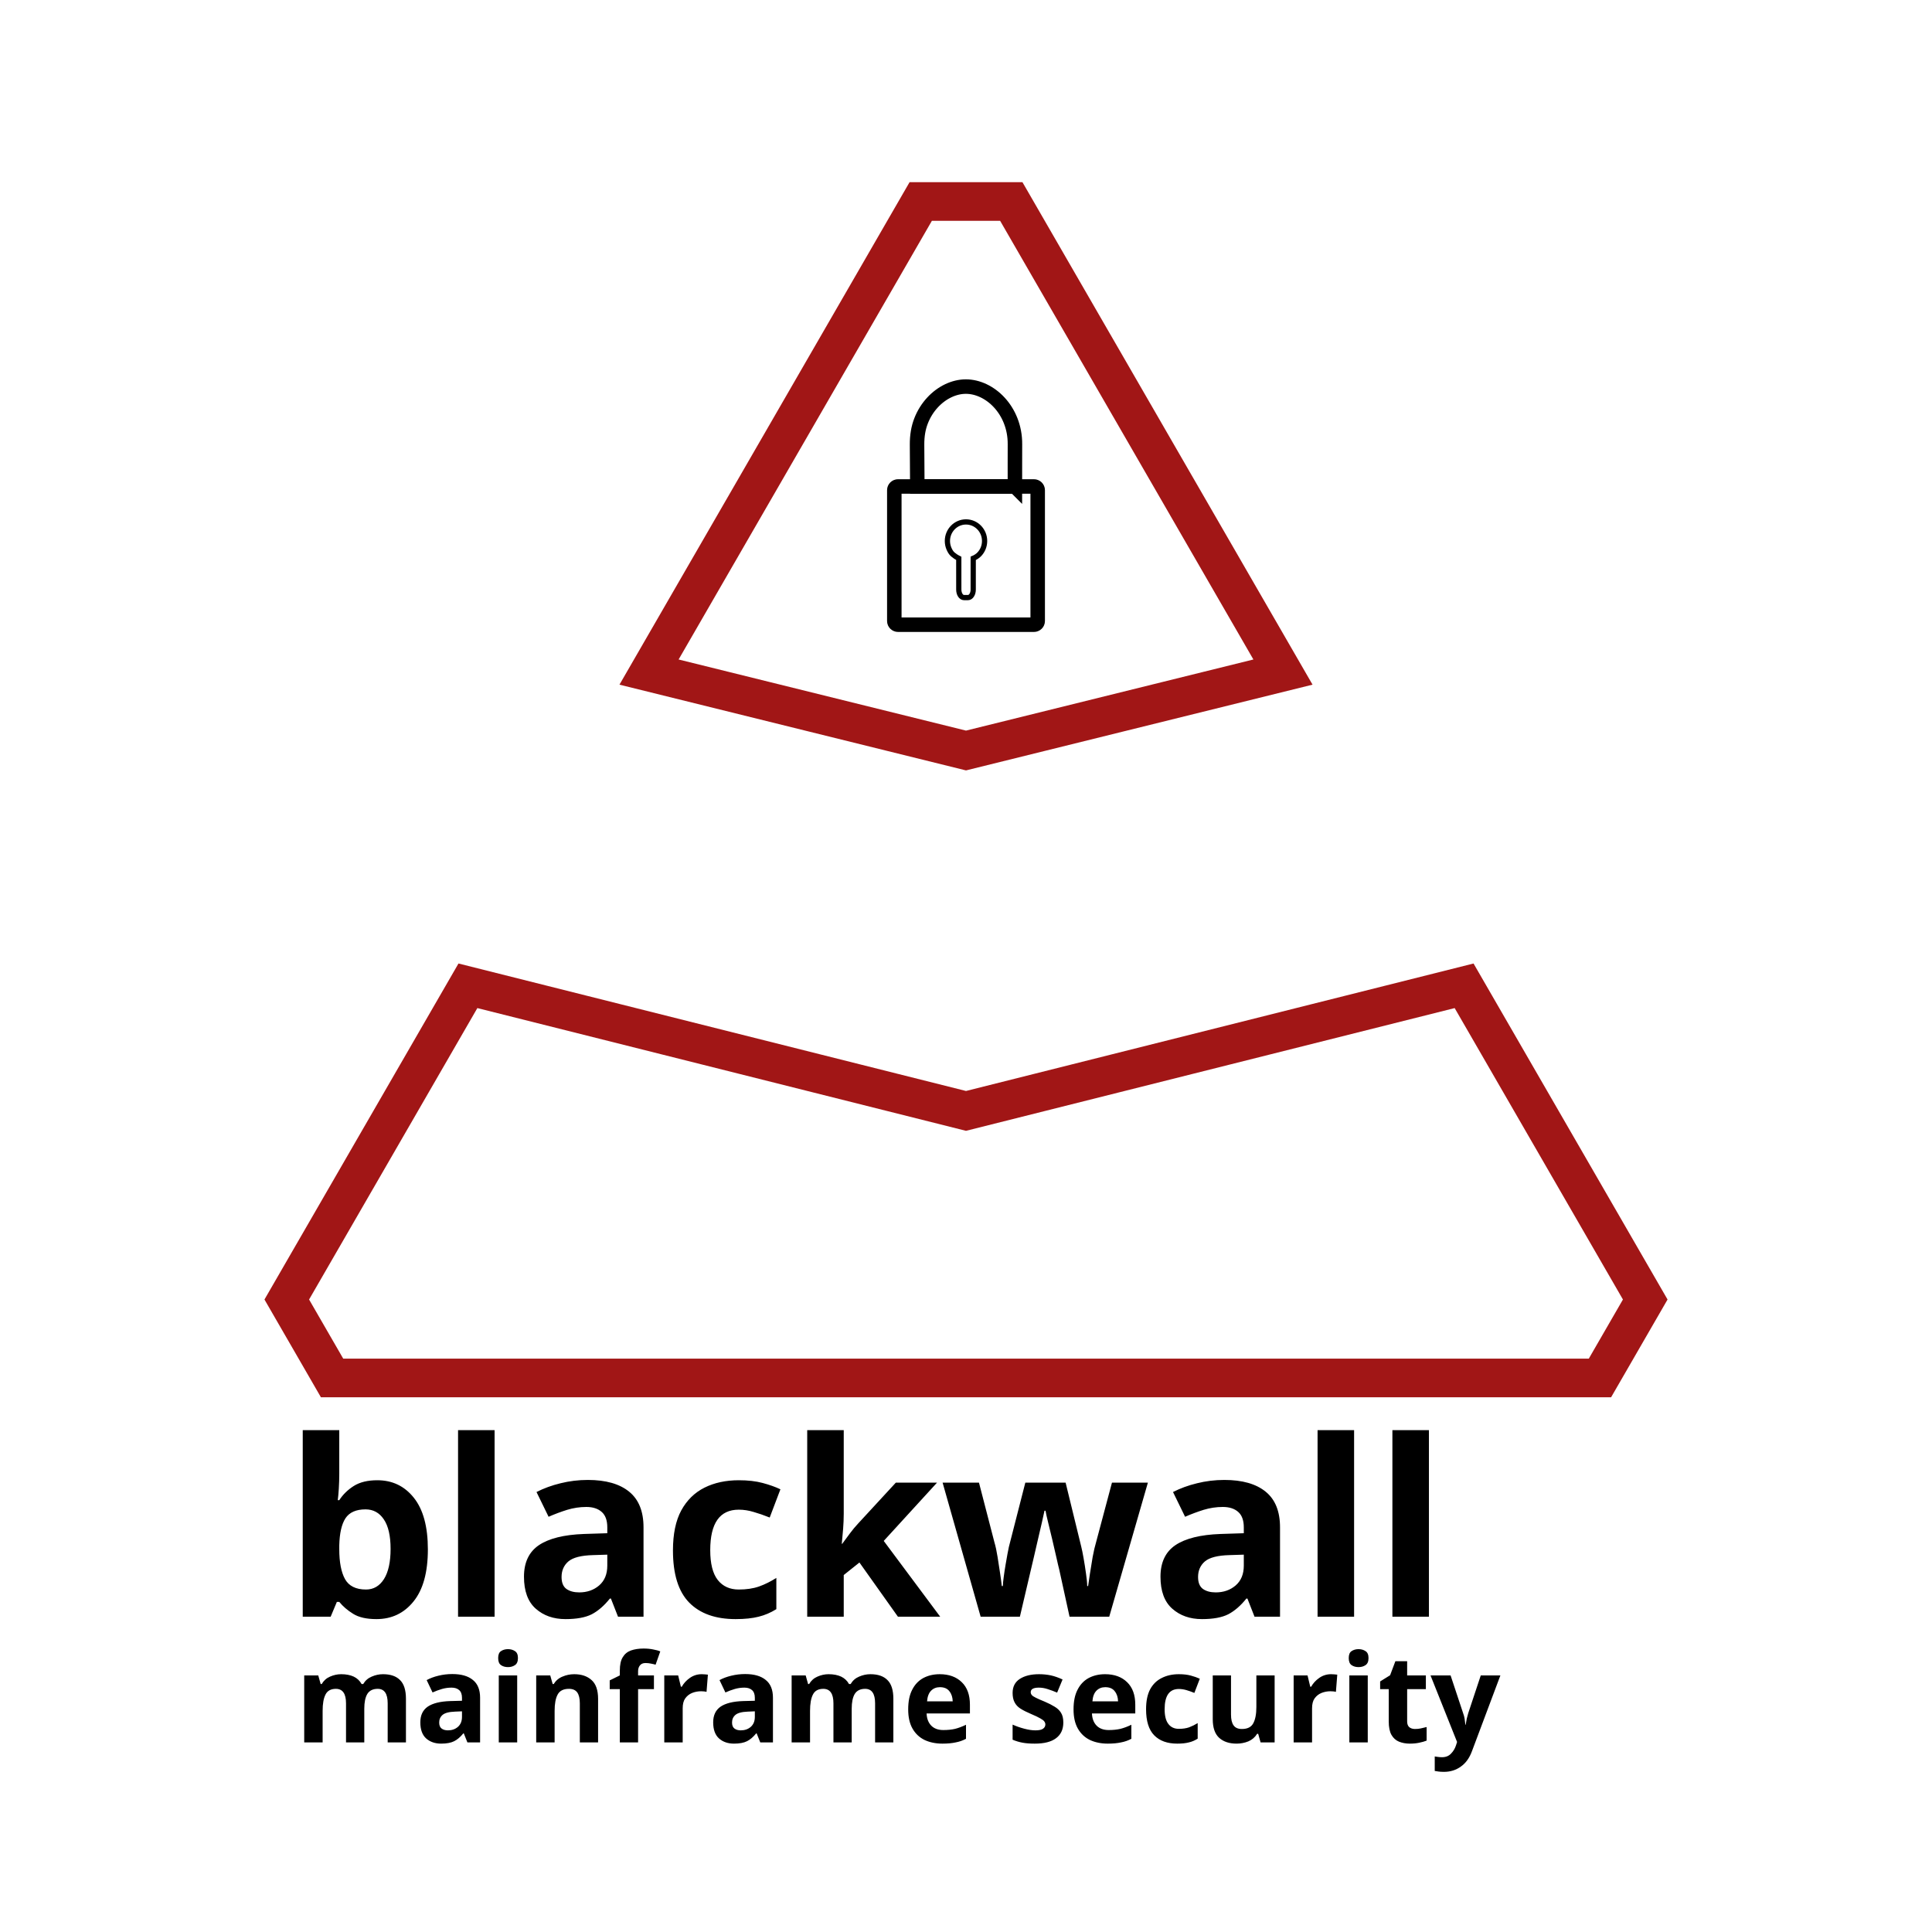
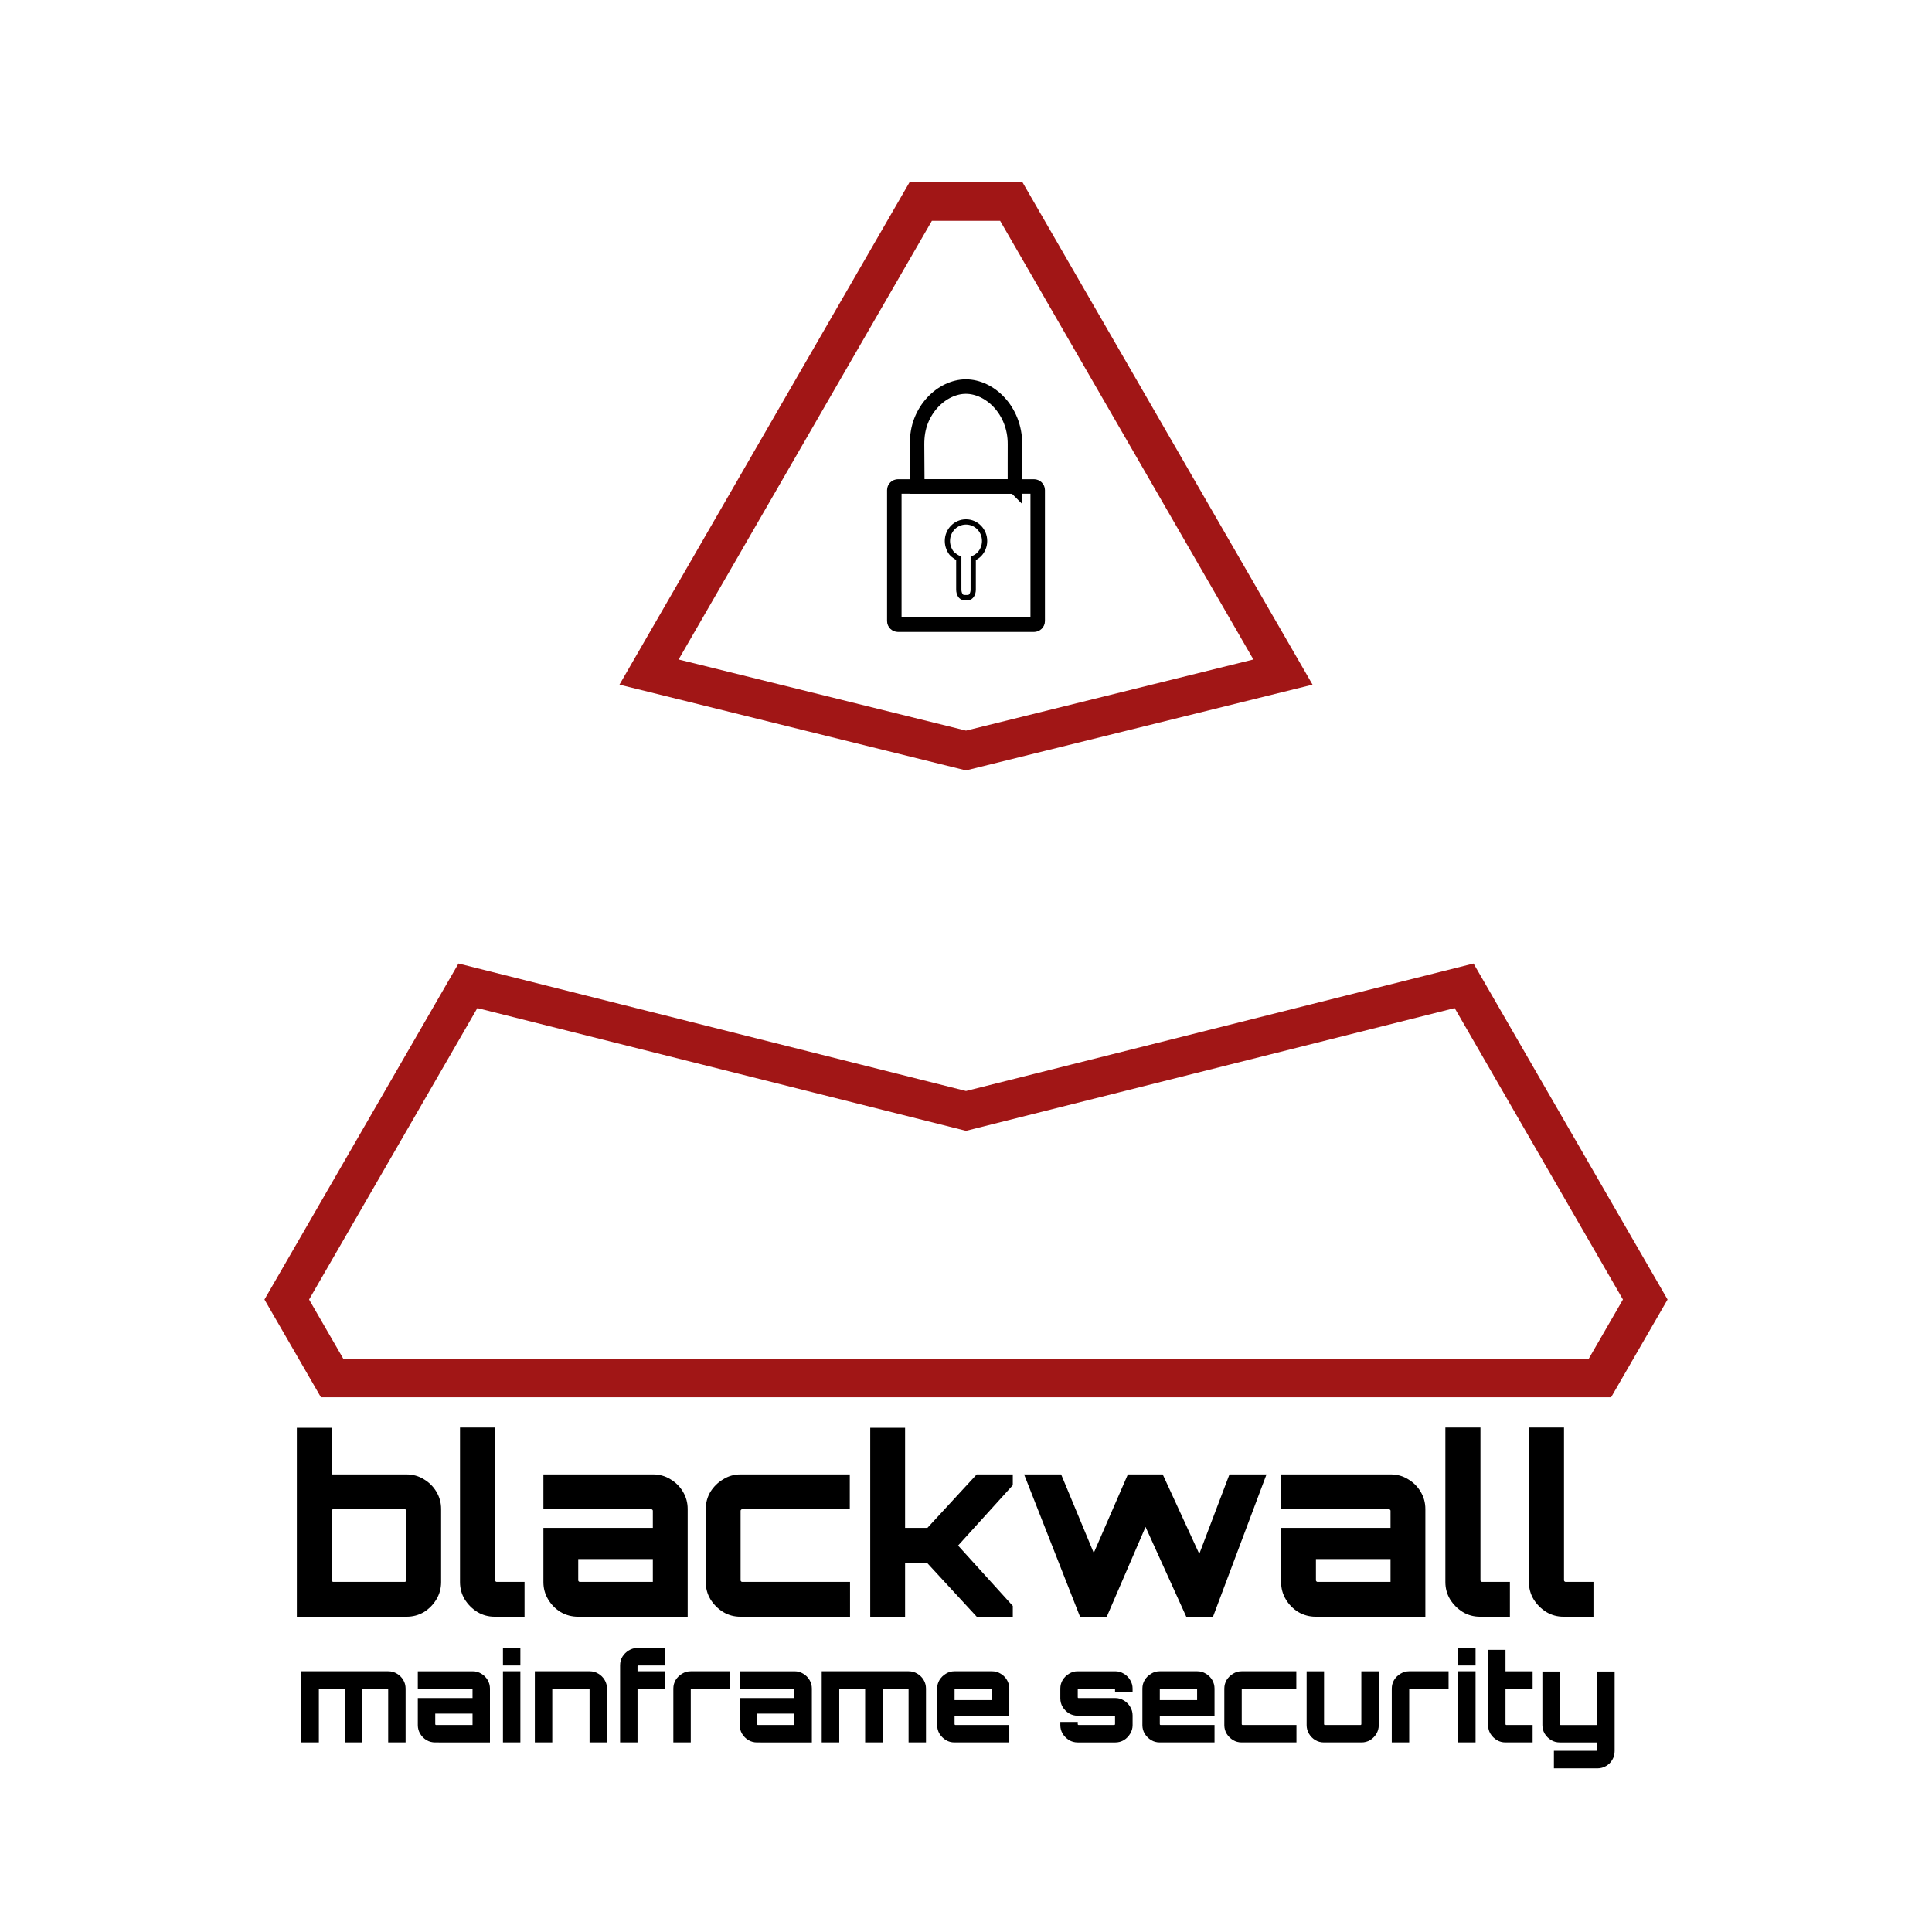
<svg xmlns="http://www.w3.org/2000/svg" xmlns:xlink="http://www.w3.org/1999/xlink" width="200mm" height="200mm" viewBox="0 0 200 200" version="1.1" id="svg1" xml:space="preserve">
  <defs id="defs1">
    <clipPath clipPathUnits="userSpaceOnUse" id="clipPath33">
      <rect style="fill:#000000;stroke:none;stroke-width:1;stroke-linecap:butt;stroke-linejoin:bevel;paint-order:stroke markers fill;stop-color:#000000" id="rect33" width="46.192" height="80.007" x="75" y="399.997" />
    </clipPath>
    <pattern patternUnits="userSpaceOnUse" width="2.5" height="1" patternTransform="translate(0,0) scale(2,2)" preserveAspectRatio="xMidYMid" id="Strips1_1.5-7" style="fill:#000000">
      <rect style="stroke:none" x="0" y="-0.5" width="1" height="2" id="rect140-1" />
    </pattern>
    <pattern xlink:href="#Strips1_1.5-7" preserveAspectRatio="xMidYMid" id="pattern1" patternTransform="rotate(90,-4.5161,-7.969589)" x="0" y="0" />
    <rect x="41.379" y="258.621" width="309.483" height="74.138" id="rect8-9" />
  </defs>
  <g id="layer1">
    <path id="path3" style="opacity:1;fill:none;fill-opacity:1;stroke:#a11616;stroke-width:4;stroke-dasharray:none;stroke-opacity:1" d="m 67.188,69.573 4.687,-8.119 4.688,-8.119 4.688,-8.119 4.687,-8.119 4.688,-8.119 4.687,-8.119 h 9.375 l 4.687,8.119 4.688,8.119 4.687,8.119 4.688,8.119 4.687,8.119 4.688,8.119 L 100,77.692 Z m 84.375,32.476 4.688,8.119 4.688,8.119 4.688,8.119 4.688,8.119 -4.688,8.119 H 156.25 146.875 137.5 128.125 118.75 109.375 100 90.625 81.25 71.875 62.5 53.125 43.75 34.375 l -4.688,-8.119 4.688,-8.119 4.688,-8.119 4.688,-8.119 4.688,-8.119 L 100,115 Z" />
-     <text xml:space="preserve" style="font-style:normal;font-variant:normal;font-weight:bold;font-stretch:normal;font-size:25.4px;font-family:Corbel;-inkscape-font-specification:'Corbel Bold';text-align:start;writing-mode:lr-tb;direction:ltr;text-anchor:start;opacity:1;fill:#000000;fill-opacity:1;stroke:none;stroke-width:1.2;stroke-dasharray:none;stroke-dashoffset:0" x="29.357" y="167.361" id="text3">
-       <tspan id="tspan3" style="font-style:normal;font-variant:normal;font-weight:800;font-stretch:normal;font-family:Orbitron;-inkscape-font-specification:'Orbitron Ultra-Bold';stroke-width:1.2" x="29.357" y="167.361">blackwall</tspan>
-     </text>
-     <text xml:space="preserve" style="font-style:normal;font-variant:normal;font-weight:bold;font-stretch:normal;font-size:12.7px;font-family:Corbel;-inkscape-font-specification:'Corbel Bold';text-align:start;writing-mode:lr-tb;direction:ltr;text-anchor:start;fill:#000000;fill-opacity:1;stroke:none;stroke-width:1.2;stroke-dasharray:none;stroke-dashoffset:0" x="30.506" y="180.376" id="text3-3">
-       <tspan id="tspan3-0" style="font-style:normal;font-variant:normal;font-weight:800;font-stretch:normal;font-size:12.7px;font-family:Orbitron;-inkscape-font-specification:'Orbitron Ultra-Bold';stroke-width:1.2" x="30.506" y="180.376">mainframe security</tspan>
-     </text>
+     <path style="font-weight:800;font-size:25.4px;font-family:Orbitron;-inkscape-font-specification:'Orbitron Ultra-Bold';stroke-width:1.2" d="m 30.729,167.361 v 0 -19.558 h 3.607 v 4.826 h 7.747 q 0.991,0 1.803,0.508 0.813,0.483 1.295,1.295 0.483,0.813 0.483,1.778 v 7.569 q 0,0.965 -0.483,1.778 -0.483,0.813 -1.295,1.321 -0.813,0.483 -1.803,0.483 z m 3.759,-3.607 h 7.417 q 0.076,0 0.102,-0.051 0.051,-0.051 0.051,-0.102 v -7.214 q 0,-0.051 -0.051,-0.102 -0.025,-0.051 -0.102,-0.051 h -7.417 q -0.051,0 -0.102,0.051 -0.051,0.051 -0.051,0.102 v 7.214 q 0,0.051 0.051,0.102 0.051,0.051 0.102,0.051 z m 16.713,3.607 q -0.965,0 -1.778,-0.483 -0.813,-0.508 -1.321,-1.321 -0.483,-0.813 -0.483,-1.778 v -16.002 h 3.632 v 15.824 q 0,0.051 0.051,0.102 0.051,0.051 0.102,0.051 h 2.896 v 3.607 h -3.099 z m 8.633,0 q -0.965,0 -1.803,-0.483 -0.813,-0.508 -1.295,-1.321 -0.483,-0.813 -0.483,-1.778 v -5.613 h 11.328 v -1.778 q 0,-0.051 -0.051,-0.102 -0.051,-0.051 -0.102,-0.051 H 56.253 v -3.607 h 11.354 q 0.991,0 1.803,0.508 0.813,0.483 1.295,1.295 0.483,0.813 0.483,1.778 v 11.151 z m 0.178,-3.607 h 7.569 v -2.362 h -7.722 v 2.21 q 0,0.051 0.051,0.102 0.051,0.051 0.102,0.051 z m 16.63,3.607 q -0.965,0 -1.778,-0.483 -0.813,-0.508 -1.321,-1.321 -0.483,-0.813 -0.483,-1.778 v -7.569 q 0,-0.965 0.483,-1.778 0.508,-0.813 1.321,-1.295 0.813,-0.508 1.778,-0.508 h 11.328 v 3.607 h -11.151 q -0.051,0 -0.102,0.051 -0.051,0.051 -0.051,0.102 v 7.214 q 0,0.051 0.051,0.102 0.051,0.051 0.102,0.051 h 11.176 v 3.607 h -11.354 z m 13.445,0 v 0 -19.558 h 3.607 v 10.363 h 2.311 l 5.105,-5.537 h 3.734 v 1.118 l -5.664,6.248 5.664,6.248 v 1.118 h -3.734 l -5.105,-5.537 h -2.311 v 5.537 z m 21.717,0 v 0 l -5.791,-14.732 h 3.835 l 3.378,8.128 3.531,-8.128 h 3.607 l 3.785,8.23 3.124,-8.23 h 3.835 l -5.537,14.732 h -2.769 l -4.216,-9.296 -4.013,9.296 z m 24.396,0 q -0.965,0 -1.803,-0.483 -0.813,-0.508 -1.295,-1.321 -0.483,-0.813 -0.483,-1.778 v -5.613 h 11.328 v -1.778 q 0,-0.051 -0.051,-0.102 -0.051,-0.051 -0.102,-0.051 h -11.176 v -3.607 h 11.354 q 0.991,0 1.803,0.508 0.813,0.483 1.295,1.295 0.483,0.813 0.483,1.778 v 11.151 z m 0.178,-3.607 h 7.569 v -2.362 h -7.722 v 2.21 q 0,0.051 0.051,0.102 0.051,0.051 0.102,0.051 z m 16.828,3.607 q -0.965,0 -1.778,-0.483 -0.813,-0.508 -1.321,-1.321 -0.483,-0.813 -0.483,-1.778 v -16.002 h 3.632 v 15.824 q 0,0.051 0.051,0.102 0.051,0.051 0.102,0.051 h 2.896 v 3.607 h -3.099 z m 8.649,0 q -0.965,0 -1.778,-0.483 -0.813,-0.508 -1.321,-1.321 -0.483,-0.813 -0.483,-1.778 v -16.002 h 3.632 v 15.824 q 0,0.051 0.051,0.102 0.051,0.051 0.102,0.051 h 2.896 v 3.607 h -3.099 z" id="text3" aria-label="blackwall" />
+     <path style="font-weight:800;font-size:12.7px;font-family:Orbitron;-inkscape-font-specification:'Orbitron Ultra-Bold';stroke-width:1.2" d="m 31.192,180.376 v 0 -7.366 h 8.992 q 0.508,0 0.914,0.254 0.406,0.241 0.648,0.648 0.241,0.406 0.241,0.889 v 5.575 h -1.803 v -5.486 q 0,-0.025 -0.025,-0.051 -0.013,-0.025 -0.051,-0.025 h -2.527 q -0.038,0 -0.064,0.025 -0.013,0.025 -0.013,0.051 v 5.486 h -1.816 v -5.486 q 0,-0.025 -0.025,-0.051 -0.025,-0.025 -0.051,-0.025 h -2.54 q -0.025,0 -0.051,0.025 -0.013,0.025 -0.013,0.051 v 5.486 z m 13.851,0 q -0.483,0 -0.902,-0.241 -0.406,-0.254 -0.648,-0.66 -0.241,-0.406 -0.241,-0.889 v -2.807 h 5.664 v -0.889 q 0,-0.025 -0.025,-0.051 -0.025,-0.025 -0.051,-0.025 h -5.588 v -1.803 h 5.677 q 0.495,0 0.902,0.254 0.406,0.241 0.648,0.648 0.241,0.406 0.241,0.889 v 5.575 z m 0.089,-1.803 h 3.785 v -1.181 h -3.861 v 1.105 q 0,0.025 0.025,0.051 0.025,0.025 0.051,0.025 z m 6.934,1.803 v 0 -7.366 h 1.803 v 7.366 z m 0,-7.963 v 0 -1.816 h 1.803 v 1.816 z m 3.3,7.963 v 0 -7.366 h 5.677 q 0.495,0 0.902,0.254 0.406,0.241 0.648,0.648 0.241,0.406 0.241,0.889 v 5.575 h -1.803 v -5.486 q 0,-0.025 -0.025,-0.051 -0.013,-0.025 -0.051,-0.025 h -3.708 q -0.025,0 -0.051,0.025 -0.025,0.025 -0.025,0.051 v 5.486 z m 8.826,0 v 0 -7.988 q 0,-0.483 0.241,-0.889 0.254,-0.406 0.66,-0.648 0.406,-0.254 0.902,-0.254 h 2.807 v 1.816 h -2.731 q -0.025,0 -0.051,0.025 -0.025,0.025 -0.025,0.051 v 0.521 h 2.807 v 1.803 h -2.807 v 5.563 z m 5.512,0 v 0 -5.575 q 0,-0.483 0.241,-0.889 0.254,-0.406 0.66,-0.648 0.419,-0.254 0.902,-0.254 h 4.077 v 1.803 h -4 q -0.025,0 -0.051,0.025 -0.025,0.025 -0.025,0.051 v 5.486 z m 8.662,0 q -0.483,0 -0.902,-0.241 -0.406,-0.254 -0.648,-0.66 -0.241,-0.406 -0.241,-0.889 v -2.807 h 5.664 v -0.889 q 0,-0.025 -0.025,-0.051 -0.025,-0.025 -0.051,-0.025 h -5.588 v -1.803 h 5.677 q 0.495,0 0.902,0.254 0.406,0.241 0.648,0.648 0.241,0.406 0.241,0.889 v 5.575 z m 0.089,-1.803 h 3.785 v -1.181 h -3.861 v 1.105 q 0,0.025 0.025,0.051 0.025,0.025 0.051,0.025 z m 6.608,1.803 v 0 -7.366 h 8.992 q 0.508,0 0.914,0.254 0.406,0.241 0.648,0.648 0.241,0.406 0.241,0.889 v 5.575 h -1.803 v -5.486 q 0,-0.025 -0.025,-0.051 -0.013,-0.025 -0.051,-0.025 h -2.527 q -0.038,0 -0.064,0.025 -0.013,0.025 -0.013,0.051 v 5.486 h -1.816 v -5.486 q 0,-0.025 -0.025,-0.051 -0.025,-0.025 -0.051,-0.025 h -2.54 q -0.025,0 -0.051,0.025 -0.013,0.025 -0.013,0.051 v 5.486 z m 13.741,0 q -0.483,0 -0.889,-0.241 -0.406,-0.254 -0.66,-0.66 -0.241,-0.406 -0.241,-0.889 v -3.785 q 0,-0.483 0.241,-0.889 0.254,-0.406 0.66,-0.648 0.406,-0.254 0.889,-0.254 h 3.886 q 0.495,0 0.902,0.254 0.406,0.241 0.648,0.648 0.241,0.406 0.241,0.889 v 2.807 h -5.664 v 0.889 q 0,0.025 0.025,0.051 0.025,0.025 0.051,0.025 h 5.588 v 1.803 h -5.677 z m 0.013,-4.381 h 3.861 v -1.105 q 0,-0.025 -0.025,-0.051 -0.025,-0.025 -0.051,-0.025 h -3.708 q -0.025,0 -0.051,0.025 -0.025,0.025 -0.025,0.051 z m 12.738,4.381 q -0.483,0 -0.889,-0.241 -0.406,-0.254 -0.66,-0.66 -0.241,-0.406 -0.241,-0.889 v -0.33 h 1.803 v 0.241 q 0,0.025 0.025,0.051 0.025,0.025 0.051,0.025 h 3.708 q 0.025,0 0.051,-0.025 0.025,-0.025 0.025,-0.051 v -0.826 q 0,-0.025 -0.025,-0.038 -0.025,-0.025 -0.051,-0.025 h -3.797 q -0.483,0 -0.889,-0.241 -0.406,-0.254 -0.66,-0.66 -0.241,-0.406 -0.241,-0.902 v -1.003 q 0,-0.483 0.241,-0.889 0.254,-0.406 0.66,-0.648 0.406,-0.254 0.889,-0.254 h 3.886 q 0.495,0 0.902,0.254 0.406,0.241 0.648,0.648 0.254,0.406 0.254,0.889 v 0.33 h -1.816 v -0.241 q 0,-0.025 -0.025,-0.051 -0.025,-0.025 -0.051,-0.025 h -3.708 q -0.025,0 -0.051,0.025 -0.025,0.025 -0.025,0.051 v 0.826 q 0,0.025 0.025,0.051 0.025,0.013 0.051,0.013 h 3.797 q 0.495,0 0.902,0.254 0.406,0.241 0.648,0.648 0.254,0.406 0.254,0.902 v 1.003 q 0,0.483 -0.254,0.889 -0.241,0.406 -0.648,0.66 -0.406,0.241 -0.902,0.241 h -3.886 z m 8.495,0 q -0.483,0 -0.889,-0.241 -0.406,-0.254 -0.66,-0.66 -0.241,-0.406 -0.241,-0.889 v -3.785 q 0,-0.483 0.241,-0.889 0.254,-0.406 0.66,-0.648 0.406,-0.254 0.889,-0.254 h 3.886 q 0.495,0 0.902,0.254 0.406,0.241 0.648,0.648 0.241,0.406 0.241,0.889 v 2.807 h -5.664 v 0.889 q 0,0.025 0.025,0.051 0.025,0.025 0.051,0.025 h 5.588 v 1.803 h -5.677 z m 0.013,-4.381 h 3.861 v -1.105 q 0,-0.025 -0.025,-0.051 -0.025,-0.025 -0.051,-0.025 h -3.708 q -0.025,0 -0.051,0.025 -0.025,0.025 -0.025,0.051 z m 8.468,4.381 q -0.483,0 -0.889,-0.241 -0.406,-0.254 -0.66,-0.66 -0.241,-0.406 -0.241,-0.889 v -3.785 q 0,-0.483 0.241,-0.889 0.254,-0.406 0.66,-0.648 0.406,-0.254 0.889,-0.254 h 5.664 v 1.803 h -5.575 q -0.025,0 -0.051,0.025 -0.025,0.025 -0.025,0.051 v 3.607 q 0,0.025 0.025,0.051 0.025,0.025 0.051,0.025 h 5.588 v 1.803 h -5.677 z m 8.522,0 q -0.483,0 -0.902,-0.241 -0.406,-0.254 -0.648,-0.66 -0.241,-0.406 -0.241,-0.889 v -5.575 h 1.803 v 5.486 q 0,0.025 0.025,0.051 0.025,0.025 0.051,0.025 h 3.708 q 0.025,0 0.051,-0.025 0.025,-0.025 0.025,-0.051 v -5.486 h 1.803 v 5.575 q 0,0.483 -0.241,0.889 -0.241,0.406 -0.648,0.66 -0.406,0.241 -0.902,0.241 h -3.886 z m 7.023,0 v 0 -5.575 q 0,-0.483 0.241,-0.889 0.254,-0.406 0.66,-0.648 0.419,-0.254 0.902,-0.254 h 4.077 v 1.803 h -4 q -0.025,0 -0.051,0.025 -0.025,0.025 -0.025,0.051 v 5.486 z m 6.871,0 v 0 -7.366 h 1.803 v 7.366 z m 0,-7.963 v 0 -1.816 h 1.803 v 1.816 z m 4.903,7.963 q -0.495,0 -0.902,-0.241 -0.406,-0.254 -0.66,-0.66 -0.241,-0.406 -0.241,-0.889 v -7.798 h 1.803 v 2.223 h 2.807 v 1.803 h -2.807 v 3.683 q 0,0.025 0.025,0.051 0.025,0.025 0.051,0.025 h 2.731 v 1.803 h -2.807 z m 5.01,2.68 v 0 -1.816 h 4.407 q 0.025,0 0.051,-0.025 0.025,-0.025 0.025,-0.051 v -0.787 h -3.873 q -0.495,0 -0.902,-0.241 -0.406,-0.254 -0.66,-0.66 -0.241,-0.406 -0.241,-0.889 v -5.55 h 1.803 v 5.461 q 0,0.025 0.025,0.051 0.025,0.025 0.051,0.025 h 3.721 q 0.025,0 0.051,-0.025 0.025,-0.025 0.025,-0.051 v -5.461 h 1.803 v 8.23 q 0,0.495 -0.241,0.902 -0.229,0.406 -0.648,0.648 -0.406,0.241 -0.902,0.241 z" id="text3-3" aria-label="mainframe security" />
    <rect style="fill:none;fill-opacity:1;stroke:#000000;stroke-width:1.5;stroke-dasharray:none;stroke-opacity:1" id="rect8" width="14.843" height="14.312" x="92.579" y="50.358" rx="0.393" ry="0.379" />
    <path id="path8" style="fill:none;stroke:#000000;stroke-width:1.5;stroke-dasharray:none;stroke-opacity:1" d="m 105.063,50.358 c -1.272,0.002 -10.103,0 -10.103,0 l -0.027,-4.322 c -0.006,-0.948 0.137,-1.76 0.422,-2.482 0.284,-0.723 0.689,-1.357 1.171,-1.88 0.481,-0.524 1.04,-0.937 1.631,-1.22 0.591,-0.283 1.216,-0.435 1.83,-0.435 0.614,0 1.239,0.151 1.831,0.433 0.592,0.282 1.15,0.695 1.632,1.218 0.482,0.523 0.886,1.156 1.171,1.88 0.284,0.723 0.454,1.537 0.446,2.453 -0.009,1.001 4.5e-4,2.839 -0.003,4.356 z" />
    <path id="rect1" style="fill:none;stroke:#000000;stroke-width:0.542;stroke-dasharray:none" d="m 100.747,61.034 c -1.8e-4,0.458 -0.24,0.827 -0.539,0.827 h -0.416 c -0.299,0 -0.539,-0.369 -0.539,-0.827 L 99.252,57.8 c -0.255,-0.128 -0.442,-0.259 -0.613,-0.404 -0.19,-0.161 -0.315,-0.391 -0.413,-0.627 -0.097,-0.236 -0.151,-0.495 -0.151,-0.768 0,-1.089 0.862,-1.972 1.925,-1.972 1.063,-3e-6 1.925,0.883 1.925,1.972 0,0.272 -0.054,0.532 -0.151,0.768 -0.097,0.236 -0.238,0.448 -0.413,0.627 -0.174,0.178 -0.417,0.323 -0.613,0.404 z" />
  </g>
</svg>
